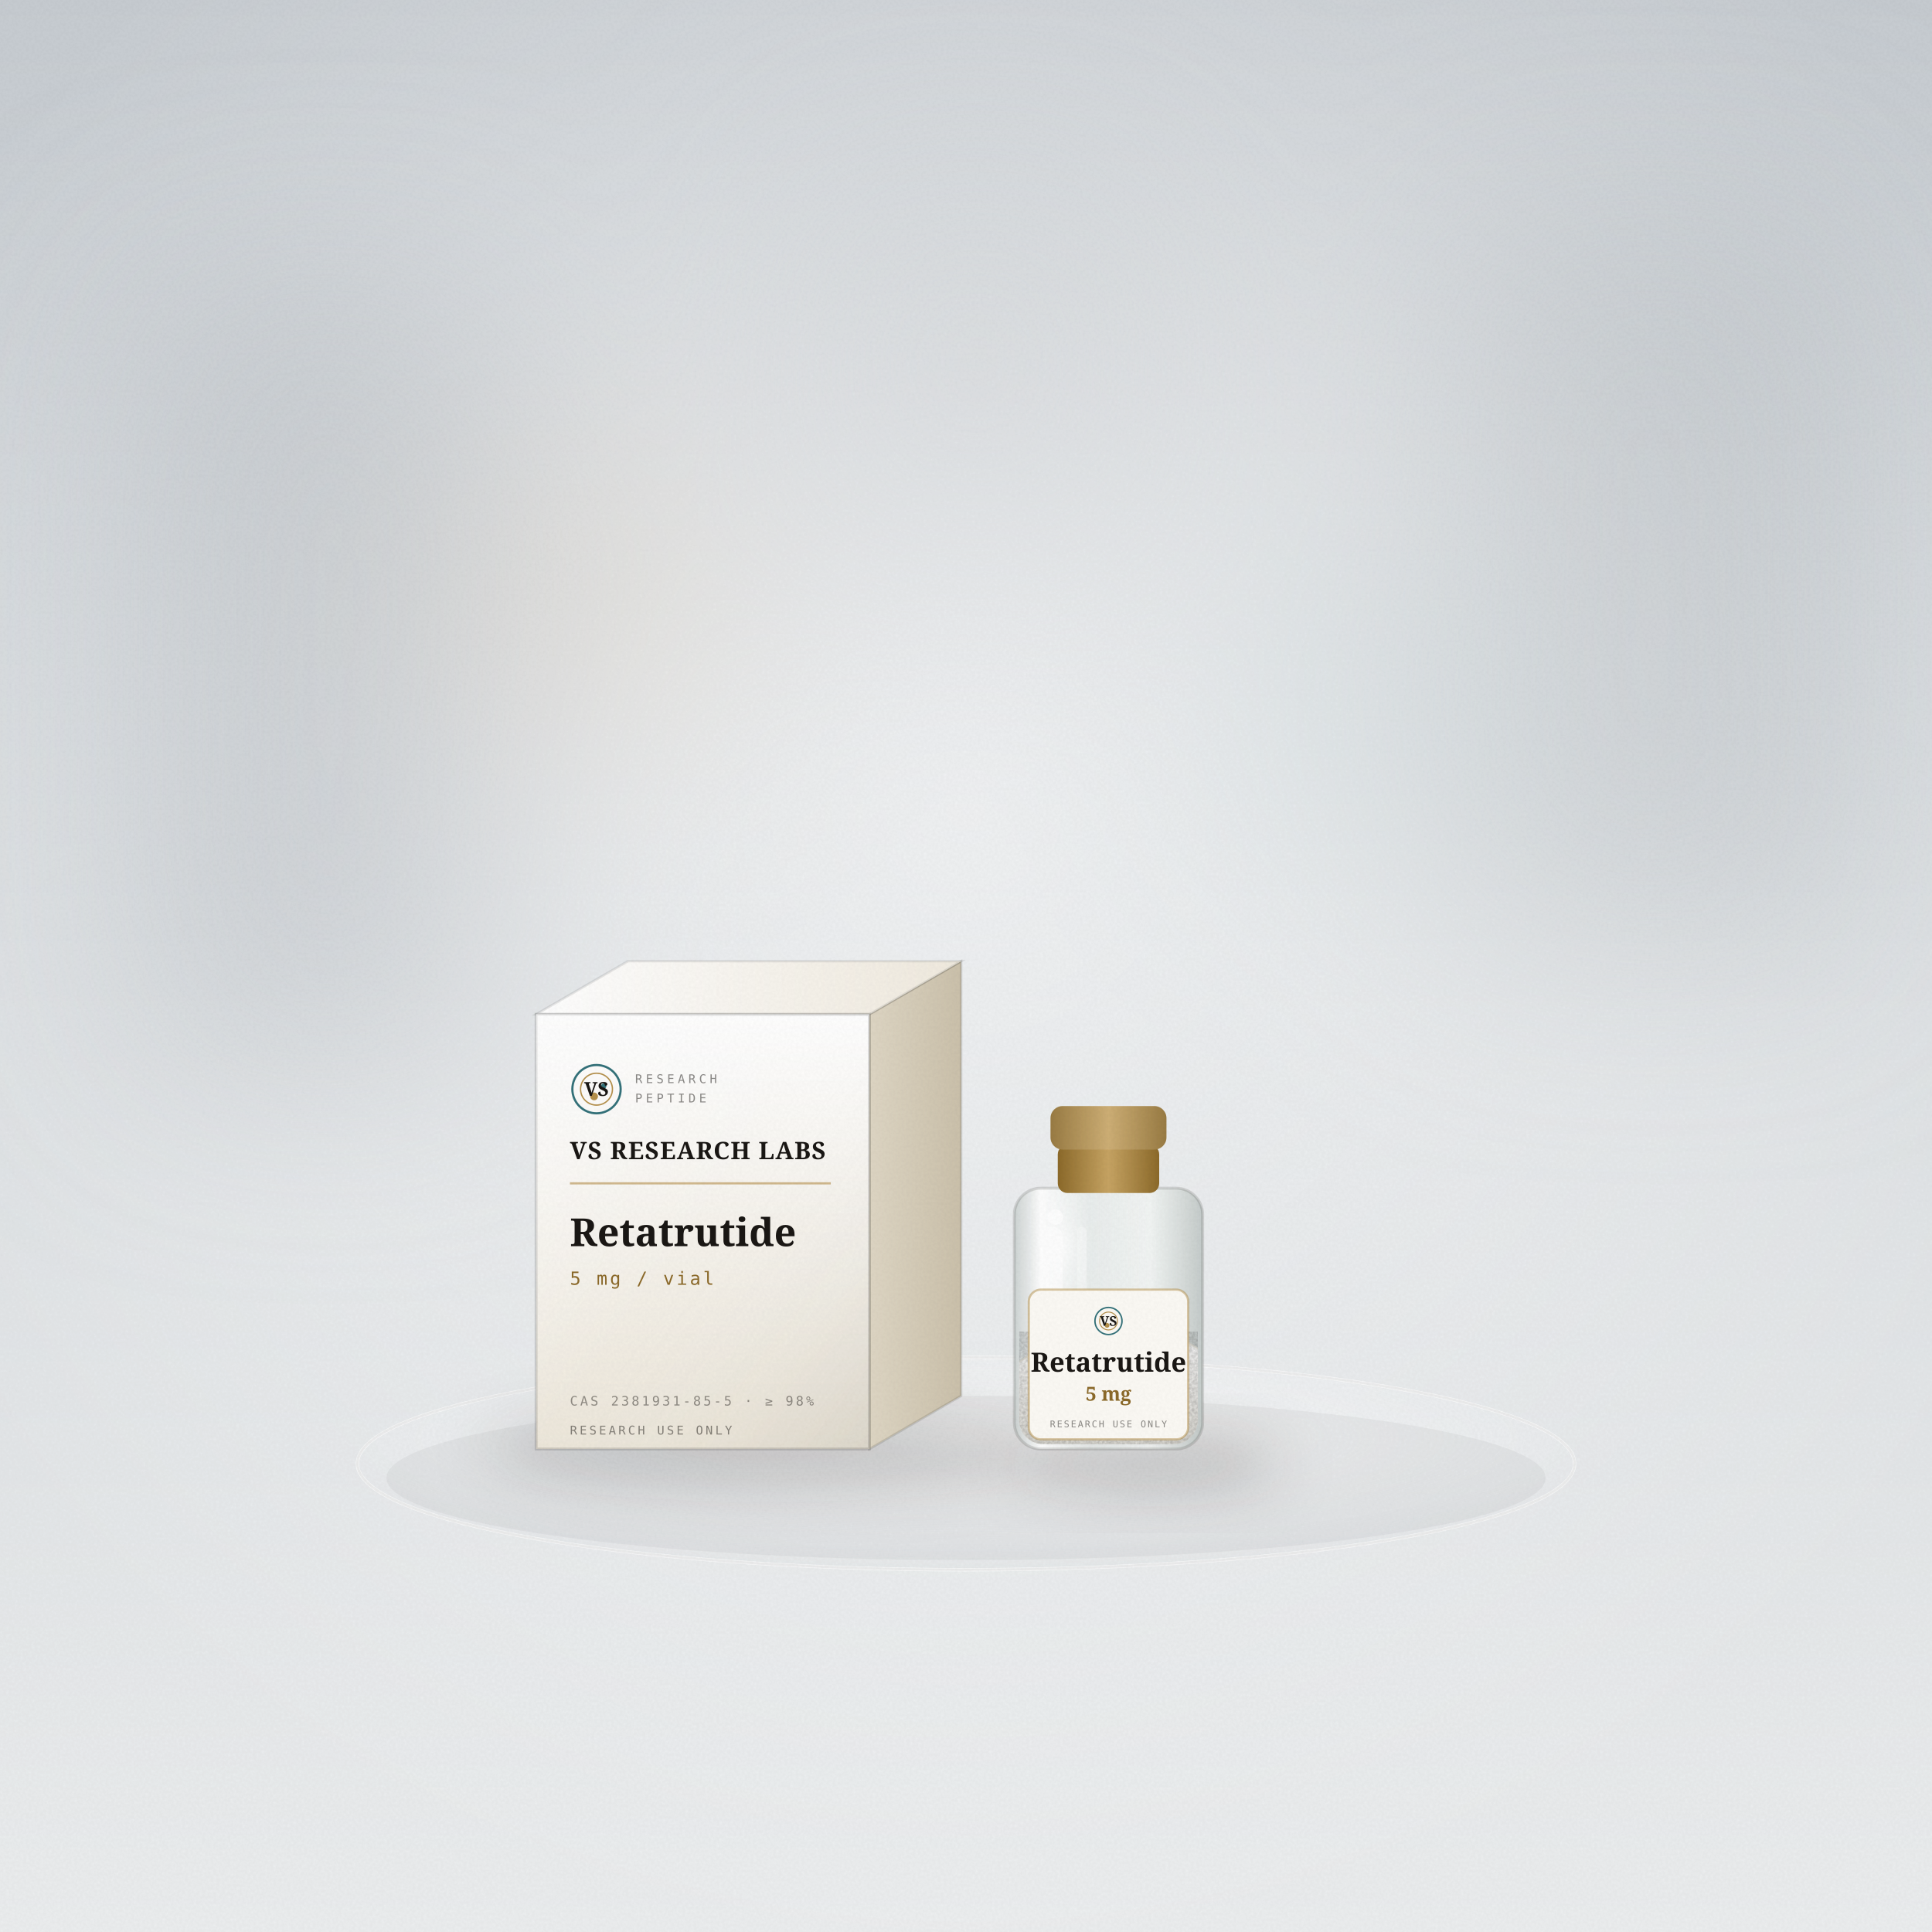
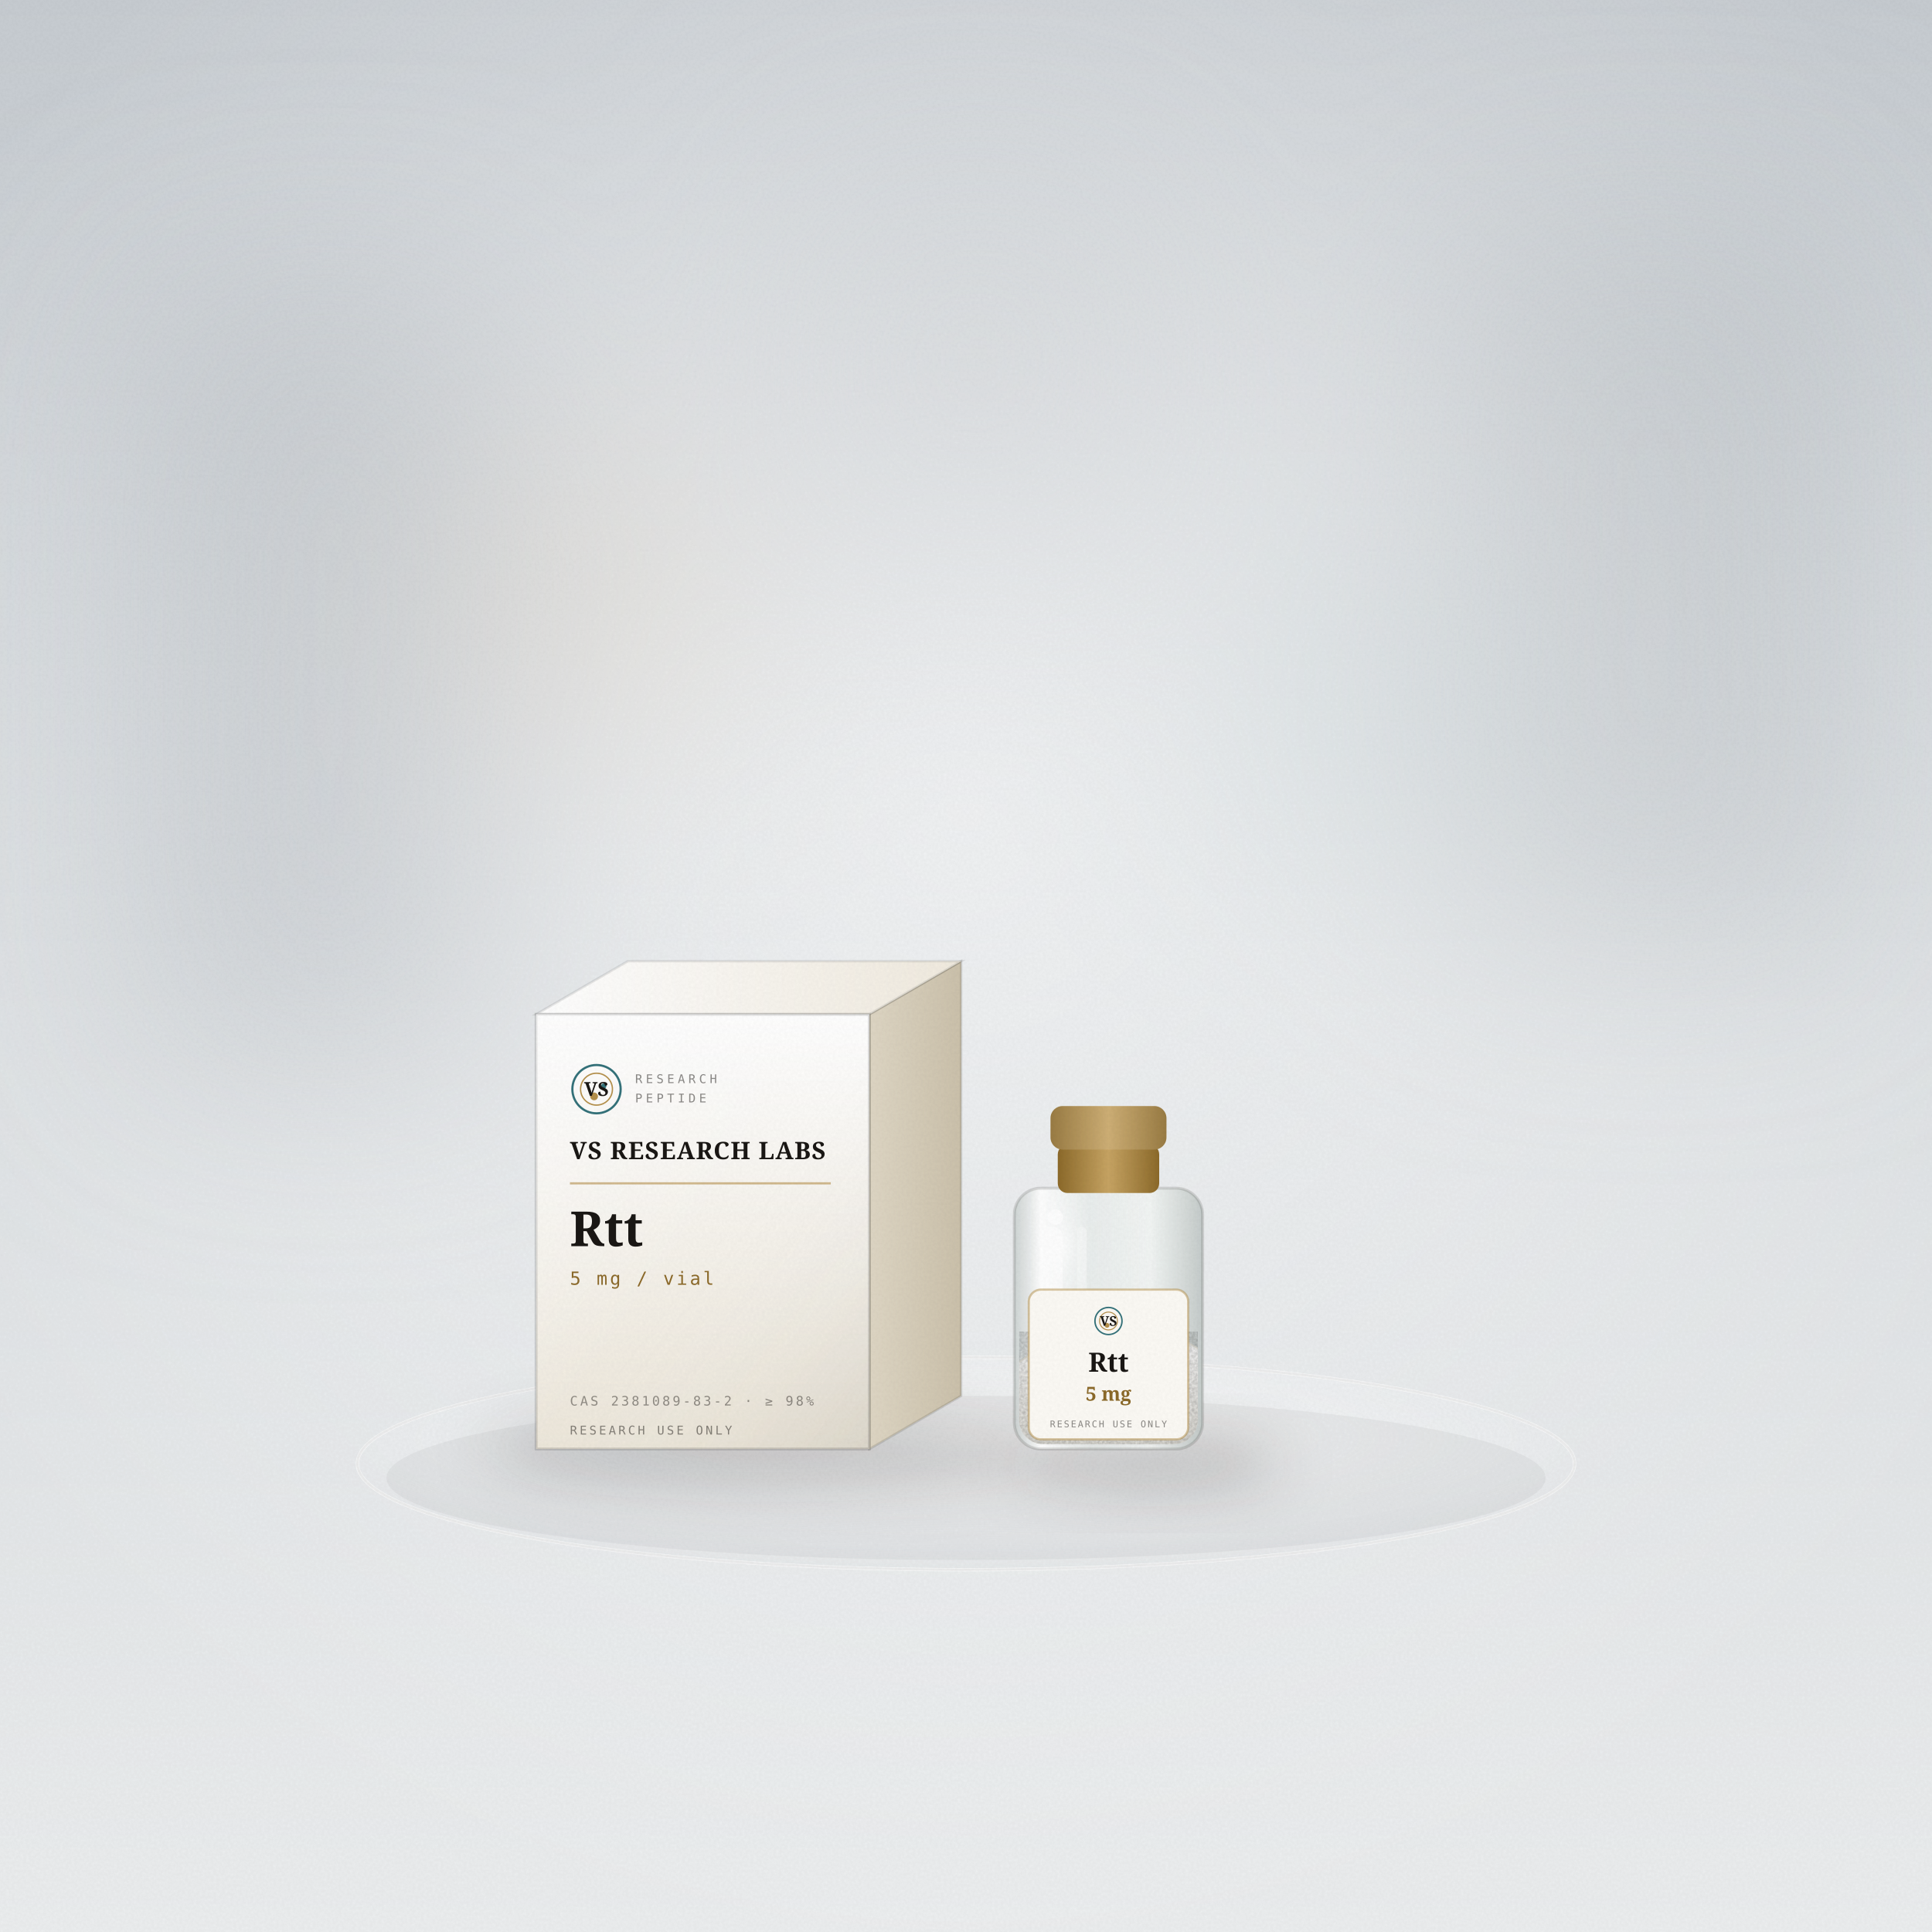
- <svg xmlns="http://www.w3.org/2000/svg" viewBox="0 0 800 800" width="800" height="800" role="img" aria-label="Retatrutide 5 mg — research carton and vial">
+ <svg xmlns="http://www.w3.org/2000/svg" viewBox="0 0 800 800" width="800" height="800" role="img" aria-label="Rtt 5 mg — research carton and vial">
  <defs>
    <linearGradient id="lab" x1="0" y1="0" x2="0" y2="1">
      <stop offset="0" stop-color="#C7CCD1" />
      <stop offset="0.5" stop-color="#DCE0E3" />
      <stop offset="1" stop-color="#ECEEEF" />
    </linearGradient>
    <radialGradient id="key" cx="50%" cy="42%" r="60%">
      <stop offset="0" stop-color="#FFFFFF" stop-opacity="0.6" />
      <stop offset="1" stop-color="#FFFFFF" stop-opacity="0" />
    </radialGradient>
    <filter id="blurXl" x="-60%" y="-60%" width="220%" height="220%">
      <feGaussianBlur stdDeviation="42" />
    </filter>
    <filter id="shadow" x="-70%" y="-70%" width="240%" height="240%">
      <feGaussianBlur stdDeviation="12" />
    </filter>
    <radialGradient id="disc" cx="50%" cy="38%" r="70%">
      <stop offset="0" stop-color="#FFFFFF" stop-opacity="0.85" />
      <stop offset="0.7" stop-color="#EDEFF1" stop-opacity="0.5" />
      <stop offset="1" stop-color="#D7DBDE" stop-opacity="0.35" />
    </radialGradient>
    <linearGradient id="boxFront" x1="0" y1="0" x2="0" y2="1">
      <stop offset="0" stop-color="#FFFFFF" />
      <stop offset="1" stop-color="#EEE8DB" />
    </linearGradient>
    <linearGradient id="boxTop" x1="0" y1="0" x2="1" y2="0">
      <stop offset="0" stop-color="#FFFFFF" />
      <stop offset="1" stop-color="#F1EBDF" />
    </linearGradient>
    <linearGradient id="boxSide" x1="0" y1="0" x2="1" y2="0">
      <stop offset="0" stop-color="#DED6C4" />
      <stop offset="1" stop-color="#CBC1AB" />
    </linearGradient>
    <linearGradient id="boxDiag" x1="0" y1="0" x2="1" y2="1">
      <stop offset="0" stop-color="#FFFFFF" stop-opacity="0.5" />
      <stop offset="0.5" stop-color="#FFFFFF" stop-opacity="0" />
      <stop offset="1" stop-color="#1A1714" stop-opacity="0.08" />
    </linearGradient>
    <linearGradient id="glass" x1="0" y1="0" x2="1" y2="0">
      <stop offset="0" stop-color="#C9D0CF" stop-opacity="0.85" />
      <stop offset="0.14" stop-color="#FFFFFF" stop-opacity="0.95" />
      <stop offset="0.4" stop-color="#E9EEEC" stop-opacity="0.7" />
      <stop offset="0.72" stop-color="#F4F7F5" stop-opacity="0.8" />
      <stop offset="1" stop-color="#BEC6C4" stop-opacity="0.85" />
    </linearGradient>
    <linearGradient id="powder" x1="0" y1="0" x2="0" y2="1">
      <stop offset="0" stop-color="#FFFFFF" />
      <stop offset="1" stop-color="#E4E2DB" />
    </linearGradient>
    <filter id="grain">
      <feTurbulence type="fractalNoise" baseFrequency="0.9" numOctaves="2" seed="7" result="n" />
      <feColorMatrix in="n" type="matrix" values="0 0 0 0 0  0 0 0 0 0  0 0 0 0 0  0 0 0 0.6 0" />
    </filter>
    <filter id="film" x="0" y="0" width="100%" height="100%">
      <feTurbulence type="fractalNoise" baseFrequency="0.85" numOctaves="2" seed="3" result="n" />
      <feColorMatrix in="n" type="matrix" values="0 0 0 0 0  0 0 0 0 0  0 0 0 0 0  0 0 0 0.05 0" />
    </filter>
    <radialGradient id="spec" cx="50%" cy="50%" r="50%">
      <stop offset="0" stop-color="#FFFFFF" stop-opacity="0.95" />
      <stop offset="0.5" stop-color="#FFFFFF" stop-opacity="0.22" />
      <stop offset="1" stop-color="#FFFFFF" stop-opacity="0" />
    </radialGradient>
    <linearGradient id="cap" x1="0" y1="0" x2="1" y2="0">
      <stop offset="0" stop-color="#8C6A2A" />
      <stop offset="0.5" stop-color="#C7A463" />
      <stop offset="1" stop-color="#8C6A2A" />
    </linearGradient>
    <clipPath id="vialclip">
      <rect x="2" y="42" width="74" height="104" rx="10" />
    </clipPath>
  </defs>
  <rect width="800" height="800" fill="url(#lab)" />
  <g filter="url(#blurXl)" opacity="0.6">
    <rect x="60" y="120" width="150" height="320" rx="16" fill="#AEB4BA" />
    <rect x="600" y="90" width="170" height="300" rx="16" fill="#B4BABF" />
    <rect x="330" y="70" width="150" height="160" rx="14" fill="#C2C7CC" />
    <circle cx="250" cy="250" r="70" fill="#C7A463" opacity="0.25" />
    <circle cx="560" cy="300" r="64" fill="#62A0A6" opacity="0.22" />
  </g>
  <rect width="800" height="800" fill="url(#key)" />
  <ellipse cx="400" cy="606" rx="252" ry="44" fill="url(#disc)" />
  <ellipse cx="400" cy="606" rx="252" ry="44" fill="none" stroke="#FFFFFF" stroke-opacity="0.8" stroke-width="1.4" />
  <ellipse cx="400" cy="606" rx="252" ry="44" fill="none" stroke="#1A1714" stroke-opacity="0.06" stroke-width="1" />
  <ellipse cx="400" cy="612" rx="240" ry="34" fill="#1A1714" opacity="0.05" />
  <ellipse cx="318" cy="600" rx="118" ry="16" fill="#1A1714" opacity="0.18" filter="url(#shadow)" />
  <ellipse cx="476" cy="606" rx="56" ry="12" fill="#1A1714" opacity="0.2" filter="url(#shadow)" />
  <g>
    <polygon points="360,420 398,398 398,578 360,600" fill="url(#boxSide)" stroke="#1A1714" stroke-opacity="0.13" stroke-width="1" />
    <polygon points="222,420 260,398 398,398 360,420" fill="url(#boxTop)" stroke="#1A1714" stroke-opacity="0.1" stroke-width="1" />
    <rect x="222" y="420" width="138" height="180" fill="url(#boxFront)" stroke="#1A1714" stroke-opacity="0.15" stroke-width="1.2" />
    <rect x="222" y="420" width="138" height="180" fill="url(#boxDiag)" />
    <g transform="translate(236,440)">
      <g transform="translate(11,11)">
        <circle r="10" fill="none" stroke="#34727A" stroke-width="0.9" />
        <circle r="6.6" fill="none" stroke="#B5904B" stroke-width="0.55" />
        <circle cx="-1" cy="3" r="1.6" fill="#B5904B" />
        <circle cx="3" cy="-1.3" r="1.1" fill="#34727A" />
        <text y="2.8" text-anchor="middle" font-family="'Cormorant Garamond',serif" font-weight="600" font-size="8" fill="#1A1714">VS</text>
      </g>
      <text x="27" y="8.5" font-family="'IBM Plex Mono',monospace" font-size="5" letter-spacing="1.4" fill="#1A1714" opacity="0.5">RESEARCH</text>
      <text x="27" y="16.5" font-family="'IBM Plex Mono',monospace" font-size="5" letter-spacing="1.4" fill="#1A1714" opacity="0.5">PEPTIDE</text>
      <text x="0" y="40" font-family="'Cormorant Garamond',serif" font-weight="700" font-size="10" letter-spacing="0.4" fill="#1A1714">VS RESEARCH LABS</text>
      <line x1="0" y1="50" x2="108" y2="50" stroke="#B5904B" stroke-opacity="0.6" stroke-width="0.9" />
-       <text x="0" y="76" font-family="'Cormorant Garamond',serif" font-weight="600" font-size="16" fill="#1A1714">Retatrutide</text>
+       <text x="0" y="76" font-family="'Cormorant Garamond',serif" font-weight="600" font-size="20" fill="#1A1714">Rtt</text>
      <text x="0" y="92" font-family="'IBM Plex Mono',monospace" font-size="7.5" letter-spacing="1" fill="#8C6A2A">5 mg / vial</text>
-       <text x="0" y="142" font-family="'IBM Plex Mono',monospace" font-size="5.4" letter-spacing="1" fill="#1A1714" opacity="0.45">CAS 2381931-85-5 · ≥ 98%</text>
+       <text x="0" y="142" font-family="'IBM Plex Mono',monospace" font-size="5.4" letter-spacing="1" fill="#1A1714" opacity="0.45">CAS 2381089-83-2 · ≥ 98%</text>
      <text x="0" y="154" font-family="'IBM Plex Mono',monospace" font-size="5" letter-spacing="1" fill="#1A1714" opacity="0.5">RESEARCH USE ONLY</text>
    </g>
  </g>
  <g transform="translate(420,452)">
    <rect x="0" y="40" width="78" height="108" rx="11" fill="url(#glass)" stroke="#1A1714" stroke-opacity="0.14" stroke-width="1.2" />
    <g clip-path="url(#vialclip)">
      <path d="M2 112 q14 -10 26 -4 q12 6 24 -2 q14 -8 26 2 V148 H2 Z" fill="url(#powder)" />
      <rect x="2" y="104" width="74" height="44" fill="#FFFFFF" filter="url(#grain)" opacity="0.4" />
      <path d="M2 112 q14 -10 26 -4 q12 6 24 -2 q14 -8 26 2" fill="none" stroke="#CFCCC2" stroke-width="0.8" opacity="0.7" />
    </g>
    <rect x="11" y="56" width="9" height="78" rx="4" fill="#FFFFFF" opacity="0.7" />
    <rect x="26" y="56" width="4" height="70" rx="2" fill="#FFFFFF" opacity="0.35" />
    <ellipse cx="20" cy="64" rx="12" ry="26" fill="url(#spec)" opacity="0.85" />
    <circle cx="17" cy="52" r="3.2" fill="#FFFFFF" opacity="0.9" />
    <rect x="18" y="22" width="42" height="20" rx="4" fill="url(#cap)" />
    <rect x="15" y="6" width="48" height="18" rx="5" fill="url(#cap)" />
    <rect x="15" y="6" width="48" height="18" rx="5" fill="#FFFFFF" opacity="0.12" />
    <rect x="6" y="82" width="66" height="62" rx="5" fill="#FCFAF5" stroke="#B5904B" stroke-opacity="0.5" stroke-width="0.9" />
    <g transform="translate(39,95)">
      <circle r="5.6" fill="none" stroke="#34727A" stroke-width="0.6" />
      <circle r="3.7" fill="none" stroke="#B5904B" stroke-width="0.4" />
      <circle cx="-0.6" cy="1.8" r="1" fill="#B5904B" />
      <text y="2" text-anchor="middle" font-family="'Cormorant Garamond',serif" font-weight="600" font-size="5.6" fill="#1A1714">VS</text>
    </g>
-     <text x="39" y="116" text-anchor="middle" font-family="'Cormorant Garamond',serif" font-weight="600" font-size="11" fill="#1A1714">Retatrutide</text>
+     <text x="39" y="116" text-anchor="middle" font-family="'Cormorant Garamond',serif" font-weight="600" font-size="11" fill="#1A1714">Rtt</text>
    <text x="39" y="128" text-anchor="middle" font-family="'Cormorant Garamond',serif" font-weight="600" font-size="8" fill="#8C6A2A">5 mg</text>
    <text x="39" y="139" text-anchor="middle" font-family="'IBM Plex Mono',monospace" font-size="3.8" letter-spacing="0.6" fill="#1A1714" opacity="0.5">RESEARCH USE ONLY</text>
  </g>
  <rect width="800" height="800" filter="url(#film)" style="mix-blend-mode:multiply" opacity="0.7" />
</svg>
